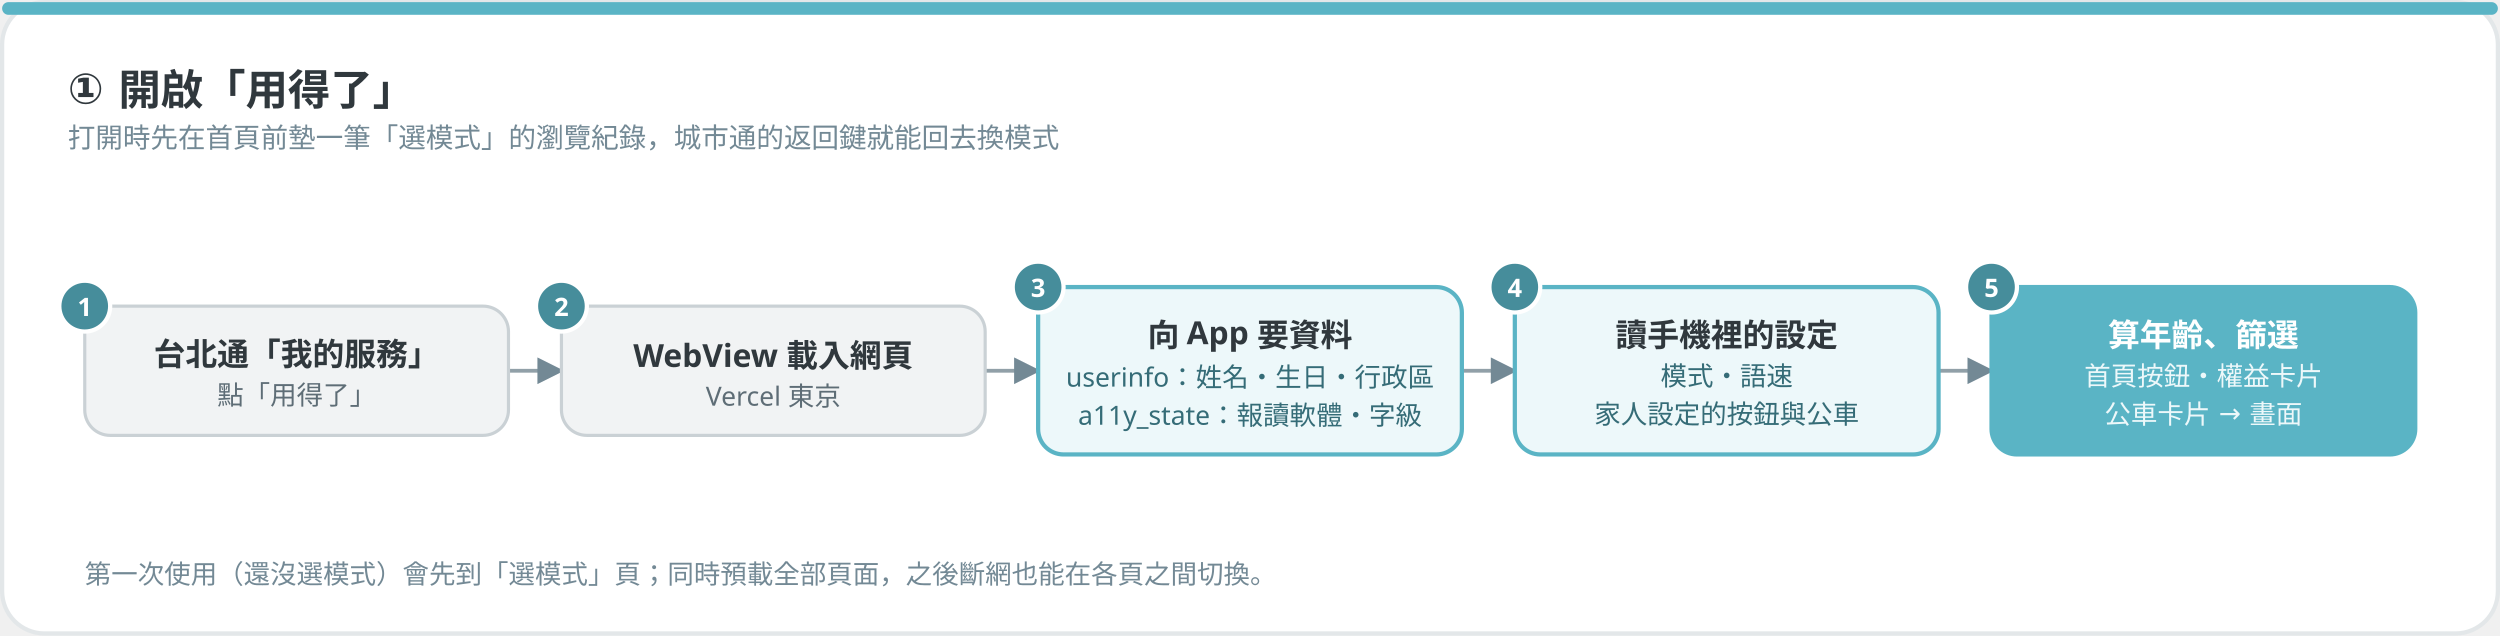
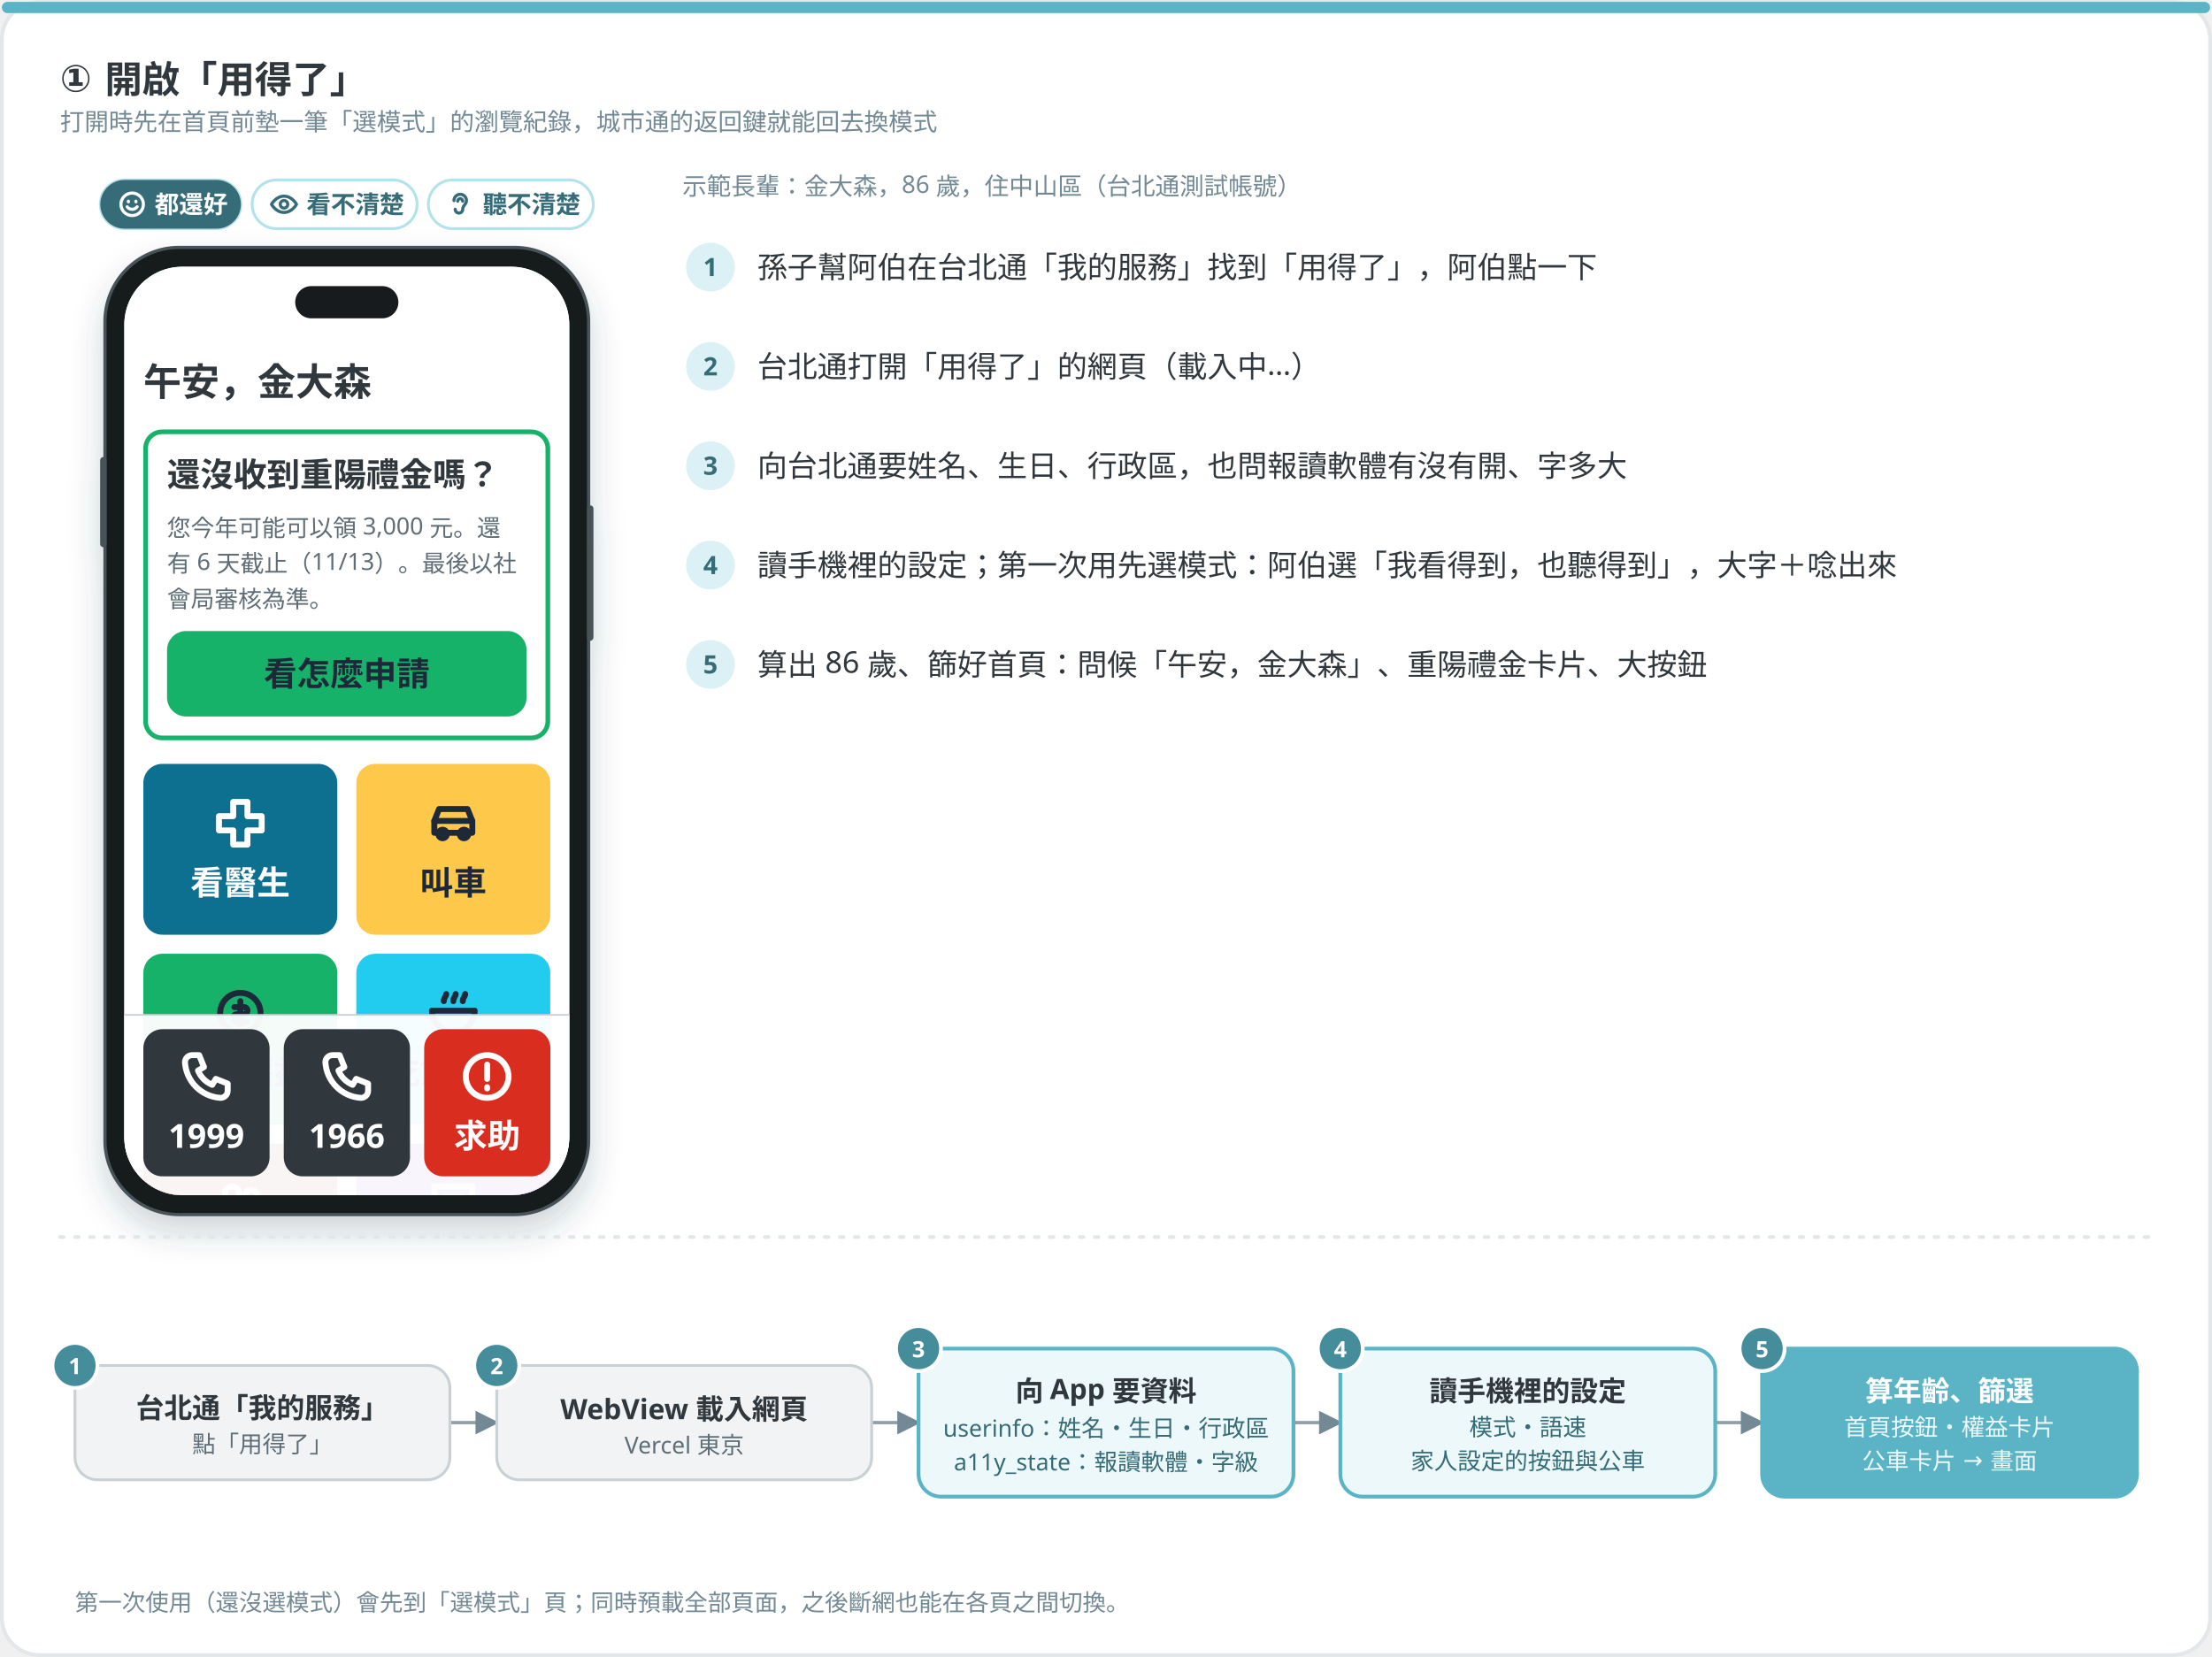
- <svg xmlns="http://www.w3.org/2000/svg" width="1180" height="300" viewBox="0 0 1180 300" font-family="'PingFang TC','Noto Sans TC','Microsoft JhengHei',system-ui,sans-serif" role="img" aria-label="① 開啟「用得了」">
+ <svg xmlns="http://www.w3.org/2000/svg" width="1180" height="884" viewBox="0 0 1180 884" font-family="'PingFang TC','Noto Sans TC','Microsoft JhengHei',system-ui,sans-serif" role="img" aria-label="① 開啟「用得了」">
+   <style>@keyframes a0{0%{transform:none}9.735%{transform:none}10.37%{transform:scale(.93)}11.746%{transform:none}100%{transform:none}}.a0{animation:a0 18.9s linear infinite;transform-box:fill-box;transform-origin:center}@keyframes a1{0%{opacity:0;transform:scale(.3)}9.947%{opacity:0;transform:scale(.3)}10.37%{opacity:.5;transform:scale(.55)}13.757%{opacity:0;transform:scale(1.8)}100%{opacity:0;transform:scale(1.8)}}.a1{animation:a1 18.9s linear infinite;transform-box:fill-box;transform-origin:center}@keyframes a2{0%{opacity:0;transform:none}10.265%{opacity:0;transform:none}10.317%{opacity:1;transform:translateX(-3px)}10.811%{opacity:1;transform:translateX(3px)}11.305%{opacity:1;transform:translateX(-3px)}11.799%{opacity:1;transform:translateX(3px)}12.293%{opacity:1;transform:translateX(-3px)}12.787%{opacity:1;transform:translateX(3px)}13.28%{opacity:1;transform:none}14.021%{opacity:0;transform:none}100%{opacity:0;transform:none}}.a2{animation:a2 18.9s linear infinite}@keyframes a3{0%{transform:none}57.354%{transform:none}57.989%{transform:scale(.93)}59.365%{transform:none}100%{transform:none}}.a3{animation:a3 18.9s linear infinite;transform-box:fill-box;transform-origin:center}@keyframes a4{0%{opacity:0;transform:scale(.3)}57.566%{opacity:0;transform:scale(.3)}57.989%{opacity:.5;transform:scale(.55)}61.376%{opacity:0;transform:scale(1.8)}100%{opacity:0;transform:scale(1.8)}}.a4{animation:a4 18.9s linear infinite;transform-box:fill-box;transform-origin:center}@keyframes a5{0%{opacity:0;transform:none}57.884%{opacity:0;transform:none}57.937%{opacity:1;transform:translateX(-3px)}58.43%{opacity:1;transform:translateX(3px)}58.924%{opacity:1;transform:translateX(-3px)}59.418%{opacity:1;transform:translateX(3px)}59.912%{opacity:1;transform:translateX(-3px)}60.406%{opacity:1;transform:translateX(3px)}60.899%{opacity:1;transform:none}61.64%{opacity:0;transform:none}100%{opacity:0;transform:none}}.a5{animation:a5 18.9s linear infinite}@keyframes a6{0%{opacity:0;transform:scale(.85)}58.254%{opacity:0;transform:scale(.85)}59.471%{opacity:1;transform:scale(1.03)}60.106%{opacity:1;transform:none}65.979%{opacity:1;transform:none}67.302%{opacity:0;transform:none}100%{opacity:0;transform:none}}.a6{animation:a6 18.9s linear infinite;transform-box:fill-box;transform-origin:center}@keyframes a7{0%{opacity:0}4.497%{opacity:0}5.556%{opacity:1}18.519%{opacity:1}19.577%{opacity:0}100%{opacity:0}}.a7{animation:a7 18.9s linear infinite}@keyframes a8{0%{opacity:0}18.519%{opacity:0}20.106%{opacity:1}95.238%{opacity:1}96.825%{opacity:0}100%{opacity:0}}.a8{animation:a8 18.9s linear infinite}@keyframes a9{0%{opacity:0;stroke-dashoffset:100}19.577%{opacity:0;stroke-dashoffset:100}19.841%{opacity:1;stroke-dashoffset:100}23.28%{opacity:1;stroke-dashoffset:0}32.011%{opacity:1;stroke-dashoffset:0}33.333%{opacity:0;stroke-dashoffset:0}100%{opacity:0;stroke-dashoffset:0}}.a9{animation:a9 18.9s linear infinite}@keyframes a10{0%{opacity:0;stroke-dashoffset:0}19.841%{opacity:0;stroke-dashoffset:0}20.106%{opacity:1;stroke-dashoffset:0}24.074%{opacity:1;stroke-dashoffset:-100}24.709%{opacity:0;stroke-dashoffset:-100}100%{opacity:0;stroke-dashoffset:-100}}.a10{animation:a10 18.9s linear infinite}@keyframes a11{0%{opacity:0}21.429%{opacity:0}22.487%{opacity:1}32.275%{opacity:1}33.333%{opacity:0}100%{opacity:0}}.a11{animation:a11 18.9s linear infinite}@keyframes a12{0%{opacity:0}32.275%{opacity:0}33.862%{opacity:1}95.238%{opacity:1}96.825%{opacity:0}100%{opacity:0}}.a12{animation:a12 18.9s linear infinite}@keyframes a13{0%{opacity:0;stroke-dashoffset:100}33.333%{opacity:0;stroke-dashoffset:100}33.598%{opacity:1;stroke-dashoffset:100}37.037%{opacity:1;stroke-dashoffset:0}47.884%{opacity:1;stroke-dashoffset:0}49.206%{opacity:0;stroke-dashoffset:0}100%{opacity:0;stroke-dashoffset:0}}.a13{animation:a13 18.9s linear infinite}@keyframes a14{0%{opacity:0;stroke-dashoffset:0}33.598%{opacity:0;stroke-dashoffset:0}33.862%{opacity:1;stroke-dashoffset:0}37.831%{opacity:1;stroke-dashoffset:-100}38.466%{opacity:0;stroke-dashoffset:-100}100%{opacity:0;stroke-dashoffset:-100}}.a14{animation:a14 18.9s linear infinite}@keyframes a15{0%{opacity:0}35.185%{opacity:0}36.243%{opacity:1}48.148%{opacity:1}49.206%{opacity:0}100%{opacity:0}}.a15{animation:a15 18.9s linear infinite}@keyframes a16{0%{opacity:0}48.148%{opacity:0}49.735%{opacity:1}95.238%{opacity:1}96.825%{opacity:0}100%{opacity:0}}.a16{animation:a16 18.9s linear infinite}@keyframes a17{0%{opacity:0;stroke-dashoffset:100}49.206%{opacity:0;stroke-dashoffset:100}49.471%{opacity:1;stroke-dashoffset:100}52.91%{opacity:1;stroke-dashoffset:0}69.048%{opacity:1;stroke-dashoffset:0}70.37%{opacity:0;stroke-dashoffset:0}100%{opacity:0;stroke-dashoffset:0}}.a17{animation:a17 18.9s linear infinite}@keyframes a18{0%{opacity:0;stroke-dashoffset:0}49.471%{opacity:0;stroke-dashoffset:0}49.735%{opacity:1;stroke-dashoffset:0}53.704%{opacity:1;stroke-dashoffset:-100}54.339%{opacity:0;stroke-dashoffset:-100}100%{opacity:0;stroke-dashoffset:-100}}.a18{animation:a18 18.9s linear infinite}@keyframes a19{0%{opacity:0}51.058%{opacity:0}52.116%{opacity:1}69.312%{opacity:1}70.37%{opacity:0}100%{opacity:0}}.a19{animation:a19 18.9s linear infinite}@keyframes a20{0%{opacity:0}69.312%{opacity:0}70.899%{opacity:1}95.238%{opacity:1}96.825%{opacity:0}100%{opacity:0}}.a20{animation:a20 18.9s linear infinite}@keyframes a21{0%{opacity:0;stroke-dashoffset:100}70.37%{opacity:0;stroke-dashoffset:100}70.635%{opacity:1;stroke-dashoffset:100}74.074%{opacity:1;stroke-dashoffset:0}89.153%{opacity:1;stroke-dashoffset:0}90.476%{opacity:0;stroke-dashoffset:0}100%{opacity:0;stroke-dashoffset:0}}.a21{animation:a21 18.9s linear infinite}@keyframes a22{0%{opacity:0;stroke-dashoffset:0}70.635%{opacity:0;stroke-dashoffset:0}70.899%{opacity:1;stroke-dashoffset:0}74.868%{opacity:1;stroke-dashoffset:-100}75.503%{opacity:0;stroke-dashoffset:-100}100%{opacity:0;stroke-dashoffset:-100}}.a22{animation:a22 18.9s linear infinite}@keyframes a23{0%{opacity:0}72.222%{opacity:0}73.28%{opacity:1}89.418%{opacity:1}90.476%{opacity:0}100%{opacity:0}}.a23{animation:a23 18.9s linear infinite}@keyframes a24{0%{opacity:0}89.418%{opacity:0}91.005%{opacity:1}95.238%{opacity:1}96.825%{opacity:0}100%{opacity:0}}.a24{animation:a24 18.9s linear infinite}@keyframes a25{0%{opacity:1}21.27%{opacity:1}22.751%{opacity:0}97.354%{opacity:0}98.236%{opacity:1}100%{opacity:1}}.a25{animation:a25 18.9s linear infinite}@keyframes a26{0%{opacity:0}19.577%{opacity:0}21.058%{opacity:1}50.899%{opacity:1}52.381%{opacity:0}100%{opacity:0}}.a26{animation:a26 18.9s linear infinite}@keyframes a27{0%{opacity:0}49.206%{opacity:0}50.688%{opacity:1}72.063%{opacity:1}73.545%{opacity:0}100%{opacity:0}}.a27{animation:a27 18.9s linear infinite}@keyframes a28{0%{opacity:0}70.37%{opacity:0}71.852%{opacity:1}97.196%{opacity:1}98.677%{opacity:0}100%{opacity:0}}.a28{animation:a28 18.9s linear infinite}@keyframes a29{0%{opacity:0;transform:translate(60px,90px)}6.878%{opacity:0;transform:translate(184.0px,194.8px)}9.312%{opacity:1;transform:translate(150.0px,134.8px)}10.053%{opacity:1;transform:translate(150.0px,134.8px) scale(.9)}11.111%{opacity:1;transform:translate(150.0px,134.8px)}12.963%{opacity:0;transform:translate(184.0px,194.8px)}54.497%{opacity:0;transform:translate(184.0px,309.8px)}56.931%{opacity:1;transform:translate(150.0px,249.8px)}57.672%{opacity:1;transform:translate(150.0px,249.8px) scale(.9)}58.73%{opacity:1;transform:translate(150.0px,249.8px)}60.582%{opacity:0;transform:translate(184.0px,309.8px)}100%{opacity:0;transform:translate(184.0px,309.8px)}}.a29{animation:a29 18.9s ease-in-out infinite}@keyframes a30{0%{opacity:0}70.37%{opacity:0}71.429%{opacity:1}97.619%{opacity:1}98.677%{opacity:0}100%{opacity:0}}.a30{animation:a30 18.9s linear infinite}@keyframes a31{0%{opacity:0}2.646%{opacity:0}3.704%{opacity:1}18.519%{opacity:1}19.577%{opacity:0}100%{opacity:0}}.a31{animation:a31 18.9s linear infinite}@keyframes a32{0%{opacity:0}19.577%{opacity:0}20.635%{opacity:1}32.275%{opacity:1}33.333%{opacity:0}100%{opacity:0}}.a32{animation:a32 18.9s linear infinite}@keyframes a33{0%{opacity:0}33.333%{opacity:0}34.392%{opacity:1}48.148%{opacity:1}49.206%{opacity:0}100%{opacity:0}}.a33{animation:a33 18.9s linear infinite}@keyframes a34{0%{opacity:0}49.206%{opacity:0}50.265%{opacity:1}69.312%{opacity:1}70.37%{opacity:0}100%{opacity:0}}.a34{animation:a34 18.9s linear infinite}@keyframes a35{0%{opacity:0}70.37%{opacity:0}71.429%{opacity:1}89.418%{opacity:1}90.476%{opacity:0}100%{opacity:0}}.a35{animation:a35 18.9s linear infinite}@media (prefers-reduced-motion: reduce){*{animation:none!important}}</style>
  <defs>
    <marker id="arrow" viewBox="0 0 10 10" refX="9" refY="5" markerWidth="7" markerHeight="7" orient="auto-start-reverse">
      <path d="M0,0 L10,5 L0,10 z" fill="#738995" />
    </marker>
    <marker id="arrow-start" viewBox="0 0 10 10" refX="1" refY="5" markerWidth="7" markerHeight="7" orient="auto-start-reverse">
      <path d="M10,0 L0,5 L10,10 z" fill="#738995" />
    </marker>
+     <clipPath id="scr">
+       <rect x="12" y="12" width="276" height="576" rx="36" />
+     </clipPath>
+     <filter id="ph-shadow" x="-30%" y="-20%" width="160%" height="150%">
+       <feDropShadow dx="0" dy="10" stdDeviation="10" flood-color="#22474E" flood-opacity=".22" />
+     </filter>
  </defs>
-   <rect x="1" y="1" width="1178" height="298" rx="20" fill="white" stroke="#E3E7E9" stroke-width="2" />
+   <rect x="1" y="1" width="1178" height="882" rx="20" fill="white" stroke="#E3E7E9" stroke-width="2" />
  <rect x="1" y="1" width="1178" height="6" rx="3" fill="#5AB4C5" />
  <text x="32.0" y="38.0" font-size="20" font-weight="700" fill="#30383D" text-anchor="start" dominant-baseline="central">① 開啟「用得了」</text>
  <text x="32.0" y="64.0" font-size="13" font-weight="400" fill="#738995" text-anchor="start" dominant-baseline="central">打開時先在首頁前墊一筆「選模式」的瀏覽紀錄，城市通的返回鍵就能回去換模式</text>
-   <path d="M240.0,175.0 L265.0,175.0" fill="none" stroke="#91A0A8" stroke-width="1.8" stroke-linejoin="round" marker-end="url(#arrow)" />
-   <path d="M465.0,175.0 L490.0,175.0" fill="none" stroke="#91A0A8" stroke-width="1.8" stroke-linejoin="round" marker-end="url(#arrow)" />
-   <path d="M690.0,175.0 L715.0,175.0" fill="none" stroke="#91A0A8" stroke-width="1.8" stroke-linejoin="round" marker-end="url(#arrow)" />
-   <path d="M915.0,175.0 L940.0,175.0" fill="none" stroke="#91A0A8" stroke-width="1.8" stroke-linejoin="round" marker-end="url(#arrow)" />
-   <rect x="40.0" y="144.5" width="200.0" height="61.0" rx="12.0" fill="#F1F3F4" stroke="#CAD1D5" stroke-width="1.5" />
-   <text x="140.0" y="166.0" font-size="15" font-weight="700" fill="#30383D" text-anchor="middle" dominant-baseline="central">台北通「我的服務」</text>
-   <text x="140.0" y="185.5" font-size="12.5" font-weight="400" fill="#5E6D76" text-anchor="middle" dominant-baseline="central">點「用得了」</text>
-   <circle cx="40.0" cy="144.5" r="12" fill="#468D9B" stroke="white" stroke-width="2" />
-   <text x="40.0" y="144.5" font-size="12" font-weight="700" fill="#FFFFFF" text-anchor="middle" dominant-baseline="central">1</text>
-   <rect x="265.0" y="144.5" width="200.0" height="61.0" rx="12.0" fill="#F1F3F4" stroke="#CAD1D5" stroke-width="1.5" />
-   <text x="365.0" y="166.0" font-size="15" font-weight="700" fill="#30383D" text-anchor="middle" dominant-baseline="central">WebView 載入網頁</text>
-   <text x="365.0" y="185.5" font-size="12.5" font-weight="400" fill="#5E6D76" text-anchor="middle" dominant-baseline="central">Vercel 東京</text>
-   <circle cx="265.0" cy="144.5" r="12" fill="#468D9B" stroke="white" stroke-width="2" />
-   <text x="265.0" y="144.5" font-size="12" font-weight="700" fill="#FFFFFF" text-anchor="middle" dominant-baseline="central">2</text>
-   <rect x="490.0" y="135.5" width="200.0" height="79.0" rx="12.0" fill="#EDF8FA" stroke="#5AB4C5" stroke-width="2" />
-   <text x="590.0" y="157.0" font-size="15" font-weight="700" fill="#30383D" text-anchor="middle" dominant-baseline="central">向 App 要資料</text>
-   <text x="590.0" y="176.5" font-size="12.5" font-weight="400" fill="#356C77" text-anchor="middle" dominant-baseline="central">userinfo：姓名・生日・行政區</text>
-   <text x="590.0" y="194.5" font-size="12.5" font-weight="400" fill="#356C77" text-anchor="middle" dominant-baseline="central">a11y_state：報讀軟體・字級</text>
-   <circle cx="490.0" cy="135.5" r="12" fill="#468D9B" stroke="white" stroke-width="2" />
-   <text x="490.0" y="135.5" font-size="12" font-weight="700" fill="#FFFFFF" text-anchor="middle" dominant-baseline="central">3</text>
-   <rect x="715.0" y="135.5" width="200.0" height="79.0" rx="12.0" fill="#EDF8FA" stroke="#5AB4C5" stroke-width="2" />
-   <text x="815.0" y="157.0" font-size="15" font-weight="700" fill="#30383D" text-anchor="middle" dominant-baseline="central">讀手機裡的設定</text>
-   <text x="815.0" y="176.5" font-size="12.5" font-weight="400" fill="#356C77" text-anchor="middle" dominant-baseline="central">模式・語速</text>
-   <text x="815.0" y="194.5" font-size="12.5" font-weight="400" fill="#356C77" text-anchor="middle" dominant-baseline="central">家人設定的按鈕與公車</text>
-   <circle cx="715.0" cy="135.5" r="12" fill="#468D9B" stroke="white" stroke-width="2" />
-   <text x="715.0" y="135.5" font-size="12" font-weight="700" fill="#FFFFFF" text-anchor="middle" dominant-baseline="central">4</text>
-   <rect x="940.0" y="135.5" width="200.0" height="79.0" rx="12.0" fill="#5AB4C5" stroke="#5AB4C5" stroke-width="2" />
-   <text x="1040.0" y="157.0" font-size="15" font-weight="700" fill="#FFFFFF" text-anchor="middle" dominant-baseline="central">算年齡、篩選</text>
-   <text x="1040.0" y="176.5" font-size="12.5" font-weight="400" fill="#EDF8FA" text-anchor="middle" dominant-baseline="central">首頁按鈕・權益卡片</text>
-   <text x="1040.0" y="194.5" font-size="12.5" font-weight="400" fill="#EDF8FA" text-anchor="middle" dominant-baseline="central">公車卡片 → 畫面</text>
-   <circle cx="940.0" cy="135.5" r="12" fill="#468D9B" stroke="white" stroke-width="2" />
-   <text x="940.0" y="135.5" font-size="12" font-weight="700" fill="#FFFFFF" text-anchor="middle" dominant-baseline="central">5</text>
-   <text x="40.0" y="270.0" font-size="12.5" font-weight="400" fill="#738995" text-anchor="start" dominant-baseline="central">第一次使用（還沒選模式）會先到「選模式」頁；同時預載全部頁面，之後斷網也能在各頁之間切換。</text>
+   <g transform="translate(0,584)">
+     <path d="M240.0,175.0 L265.0,175.0" fill="none" stroke="#91A0A8" stroke-width="1.8" stroke-linejoin="round" marker-end="url(#arrow)" />
+     <path d="M465.0,175.0 L490.0,175.0" fill="none" stroke="#91A0A8" stroke-width="1.8" stroke-linejoin="round" marker-end="url(#arrow)" />
+     <path d="M690.0,175.0 L715.0,175.0" fill="none" stroke="#91A0A8" stroke-width="1.8" stroke-linejoin="round" marker-end="url(#arrow)" />
+     <path d="M915.0,175.0 L940.0,175.0" fill="none" stroke="#91A0A8" stroke-width="1.8" stroke-linejoin="round" marker-end="url(#arrow)" />
+     <path d="M240.0,175.0 L265.0,175.0" pathLength="100" fill="none" stroke="#468D9B" stroke-width="3.5" stroke-linejoin="round" stroke-dasharray="100 100" opacity="0" class="a9" />
+     <path d="M240.0,175.0 L265.0,175.0" pathLength="100" fill="none" stroke="#5AB4C5" stroke-width="11" stroke-linecap="round" stroke-dasharray="0.01 200" opacity="0" class="a10" />
+     <path d="M465.0,175.0 L490.0,175.0" pathLength="100" fill="none" stroke="#468D9B" stroke-width="3.5" stroke-linejoin="round" stroke-dasharray="100 100" opacity="0" class="a13" />
+     <path d="M465.0,175.0 L490.0,175.0" pathLength="100" fill="none" stroke="#5AB4C5" stroke-width="11" stroke-linecap="round" stroke-dasharray="0.01 200" opacity="0" class="a14" />
+     <path d="M690.0,175.0 L715.0,175.0" pathLength="100" fill="none" stroke="#468D9B" stroke-width="3.5" stroke-linejoin="round" stroke-dasharray="100 100" opacity="0" class="a17" />
+     <path d="M690.0,175.0 L715.0,175.0" pathLength="100" fill="none" stroke="#5AB4C5" stroke-width="11" stroke-linecap="round" stroke-dasharray="0.01 200" opacity="0" class="a18" />
+     <path d="M915.0,175.0 L940.0,175.0" pathLength="100" fill="none" stroke="#468D9B" stroke-width="3.5" stroke-linejoin="round" stroke-dasharray="100 100" opacity="0" class="a21" />
+     <path d="M915.0,175.0 L940.0,175.0" pathLength="100" fill="none" stroke="#5AB4C5" stroke-width="11" stroke-linecap="round" stroke-dasharray="0.01 200" opacity="0" class="a22" />
+     <rect x="40.0" y="144.5" width="200.0" height="61.0" rx="12.0" fill="#F1F3F4" stroke="#CAD1D5" stroke-width="1.5" />
+     <text x="140.0" y="166.0" font-size="15" font-weight="700" fill="#30383D" text-anchor="middle" dominant-baseline="central">台北通「我的服務」</text>
+     <text x="140.0" y="185.5" font-size="12.5" font-weight="400" fill="#5E6D76" text-anchor="middle" dominant-baseline="central">點「用得了」</text>
+     <circle cx="40.0" cy="144.5" r="12" fill="#468D9B" stroke="white" stroke-width="2" />
+     <text x="40.0" y="144.5" font-size="12" font-weight="700" fill="#FFFFFF" text-anchor="middle" dominant-baseline="central">1</text>
+     <rect x="265.0" y="144.5" width="200.0" height="61.0" rx="12.0" fill="#F1F3F4" stroke="#CAD1D5" stroke-width="1.5" />
+     <text x="365.0" y="166.0" font-size="15" font-weight="700" fill="#30383D" text-anchor="middle" dominant-baseline="central">WebView 載入網頁</text>
+     <text x="365.0" y="185.5" font-size="12.5" font-weight="400" fill="#5E6D76" text-anchor="middle" dominant-baseline="central">Vercel 東京</text>
+     <circle cx="265.0" cy="144.5" r="12" fill="#468D9B" stroke="white" stroke-width="2" />
+     <text x="265.0" y="144.5" font-size="12" font-weight="700" fill="#FFFFFF" text-anchor="middle" dominant-baseline="central">2</text>
+     <rect x="490.0" y="135.5" width="200.0" height="79.0" rx="12.0" fill="#EDF8FA" stroke="#5AB4C5" stroke-width="2" />
+     <text x="590.0" y="157.0" font-size="15" font-weight="700" fill="#30383D" text-anchor="middle" dominant-baseline="central">向 App 要資料</text>
+     <text x="590.0" y="176.5" font-size="12.5" font-weight="400" fill="#356C77" text-anchor="middle" dominant-baseline="central">userinfo：姓名・生日・行政區</text>
+     <text x="590.0" y="194.5" font-size="12.5" font-weight="400" fill="#356C77" text-anchor="middle" dominant-baseline="central">a11y_state：報讀軟體・字級</text>
+     <circle cx="490.0" cy="135.5" r="12" fill="#468D9B" stroke="white" stroke-width="2" />
+     <text x="490.0" y="135.5" font-size="12" font-weight="700" fill="#FFFFFF" text-anchor="middle" dominant-baseline="central">3</text>
+     <rect x="715.0" y="135.5" width="200.0" height="79.0" rx="12.0" fill="#EDF8FA" stroke="#5AB4C5" stroke-width="2" />
+     <text x="815.0" y="157.0" font-size="15" font-weight="700" fill="#30383D" text-anchor="middle" dominant-baseline="central">讀手機裡的設定</text>
+     <text x="815.0" y="176.5" font-size="12.5" font-weight="400" fill="#356C77" text-anchor="middle" dominant-baseline="central">模式・語速</text>
+     <text x="815.0" y="194.5" font-size="12.5" font-weight="400" fill="#356C77" text-anchor="middle" dominant-baseline="central">家人設定的按鈕與公車</text>
+     <circle cx="715.0" cy="135.5" r="12" fill="#468D9B" stroke="white" stroke-width="2" />
+     <text x="715.0" y="135.5" font-size="12" font-weight="700" fill="#FFFFFF" text-anchor="middle" dominant-baseline="central">4</text>
+     <rect x="940.0" y="135.5" width="200.0" height="79.0" rx="12.0" fill="#5AB4C5" stroke="#5AB4C5" stroke-width="2" />
+     <text x="1040.0" y="157.0" font-size="15" font-weight="700" fill="#FFFFFF" text-anchor="middle" dominant-baseline="central">算年齡、篩選</text>
+     <text x="1040.0" y="176.5" font-size="12.5" font-weight="400" fill="#EDF8FA" text-anchor="middle" dominant-baseline="central">首頁按鈕・權益卡片</text>
+     <text x="1040.0" y="194.5" font-size="12.5" font-weight="400" fill="#EDF8FA" text-anchor="middle" dominant-baseline="central">公車卡片 → 畫面</text>
+     <circle cx="940.0" cy="135.5" r="12" fill="#468D9B" stroke="white" stroke-width="2" />
+     <text x="940.0" y="135.5" font-size="12" font-weight="700" fill="#FFFFFF" text-anchor="middle" dominant-baseline="central">5</text>
+     <g opacity="0" class="a7">
+       <rect x="31.0" y="135.5" width="218.0" height="79.0" rx="21" fill="none" stroke="#93D4DF" stroke-width="8" stroke-opacity=".45" />
+       <rect x="34.0" y="138.5" width="212.0" height="73.0" rx="18" fill="none" stroke="#468D9B" stroke-width="3.5" />
+     </g>
+     <g opacity="0" class="a8">
+       <rect x="36.0" y="140.5" width="208.0" height="69.0" rx="16" fill="none" stroke="#93D4DF" stroke-width="2" />
+     </g>
+     <g opacity="0" class="a11">
+       <rect x="256.0" y="135.5" width="218.0" height="79.0" rx="21" fill="none" stroke="#93D4DF" stroke-width="8" stroke-opacity=".45" />
+       <rect x="259.0" y="138.5" width="212.0" height="73.0" rx="18" fill="none" stroke="#468D9B" stroke-width="3.5" />
+     </g>
+     <g opacity="0" class="a12">
+       <rect x="261.0" y="140.5" width="208.0" height="69.0" rx="16" fill="none" stroke="#93D4DF" stroke-width="2" />
+     </g>
+     <g opacity="0" class="a15">
+       <rect x="481.0" y="126.5" width="218.0" height="97.0" rx="21" fill="none" stroke="#93D4DF" stroke-width="8" stroke-opacity=".45" />
+       <rect x="484.0" y="129.5" width="212.0" height="91.0" rx="18" fill="none" stroke="#468D9B" stroke-width="3.5" />
+     </g>
+     <g opacity="0" class="a16">
+       <rect x="486.0" y="131.5" width="208.0" height="87.0" rx="16" fill="none" stroke="#93D4DF" stroke-width="2" />
+     </g>
+     <g opacity="0" class="a19">
+       <rect x="706.0" y="126.5" width="218.0" height="97.0" rx="21" fill="none" stroke="#93D4DF" stroke-width="8" stroke-opacity=".45" />
+       <rect x="709.0" y="129.5" width="212.0" height="91.0" rx="18" fill="none" stroke="#468D9B" stroke-width="3.5" />
+     </g>
+     <g opacity="0" class="a20">
+       <rect x="711.0" y="131.5" width="208.0" height="87.0" rx="16" fill="none" stroke="#93D4DF" stroke-width="2" />
+     </g>
+     <g opacity="0" class="a23">
+       <rect x="931.0" y="126.5" width="218.0" height="97.0" rx="21" fill="none" stroke="#93D4DF" stroke-width="8" stroke-opacity=".45" />
+       <rect x="934.0" y="129.5" width="212.0" height="91.0" rx="18" fill="none" stroke="#468D9B" stroke-width="3.5" />
+     </g>
+     <g opacity="0" class="a24">
+       <rect x="936.0" y="131.5" width="208.0" height="87.0" rx="16" fill="none" stroke="#93D4DF" stroke-width="2" />
+     </g>
+     <text x="40.0" y="270.0" font-size="12.5" font-weight="400" fill="#738995" text-anchor="start" dominant-baseline="central">第一次使用（還沒選模式）會先到「選模式」頁；同時預載全部頁面，之後斷網也能在各頁之間切換。</text>
+   </g>
+   <g transform="translate(56,132) scale(0.86)">
+     <g filter="url(#ph-shadow)">
+       <rect x="0.0" y="0.0" width="300.0" height="600.0" rx="46" fill="#171B1D" stroke="#475259" stroke-width="2" />
+       <rect x="-3.0" y="130.0" width="4.0" height="56.0" rx="2" fill="#475259" />
+       <rect x="299.0" y="160.0" width="4.0" height="84.0" rx="2" fill="#475259" />
+     </g>
+     <rect x="12.0" y="12.0" width="276.0" height="576.0" rx="36" fill="#FFFFFF" />
+     <g clip-path="url(#scr)">
+       <g opacity="0" class="a25">
+         <rect x="12.0" y="12.0" width="276.0" height="576.0" rx="36" fill="#FFFFFF" />
+         <text x="23.8" y="76.9" font-size="16.2" font-weight="800" fill="#30383D">我的服務</text>
+         <g class="a0">
+           <rect x="23.8" y="96.8" width="252.4" height="76.0" rx="14" fill="#EDF8FA" stroke="#93D4DF" stroke-width="2" />
+           <rect x="35.8" y="110.8" width="48.0" height="48.0" rx="12" fill="#5AB4C5" />
+           <g transform="translate(45.8,120.8) scale(1.1667)" fill="none" stroke="#FFFFFF" stroke-width="2.5" stroke-linecap="round" stroke-linejoin="round">
+             <circle cx="12" cy="12" r="9" />
+             <path d="M8 14a5 5 0 0 0 8 0M9 9.5v.5M15 9.5v.5" />
+           </g>
+           <text x="95.8" y="130.8" font-size="17" font-weight="800" fill="#30383D">用得了</text>
+           <text x="95.8" y="152.8" font-size="11.5" font-weight="400" fill="#5E6D76">看不清楚、聽不清楚，都用得了</text>
+         </g>
+         <circle cx="150.0" cy="134.8" r="25.0" fill="#171B1D" opacity="0" class="a1" />
+         <rect x="23.8" y="186.8" width="55.6" height="56.0" rx="12" fill="#F1F3F4" />
+         <rect x="89.4" y="186.8" width="55.6" height="56.0" rx="12" fill="#F1F3F4" />
+         <rect x="155.0" y="186.8" width="55.6" height="56.0" rx="12" fill="#F1F3F4" />
+         <rect x="220.6" y="186.8" width="55.6" height="56.0" rx="12" fill="#F1F3F4" />
+         <rect x="23.8" y="252.8" width="55.6" height="56.0" rx="12" fill="#F1F3F4" />
+         <rect x="89.4" y="252.8" width="55.6" height="56.0" rx="12" fill="#F1F3F4" />
+         <rect x="155.0" y="252.8" width="55.6" height="56.0" rx="12" fill="#F1F3F4" />
+         <rect x="220.6" y="252.8" width="55.6" height="56.0" rx="12" fill="#F1F3F4" />
+         <rect x="23.8" y="318.8" width="55.6" height="56.0" rx="12" fill="#F1F3F4" />
+         <rect x="89.4" y="318.8" width="55.6" height="56.0" rx="12" fill="#F1F3F4" />
+         <rect x="155.0" y="318.8" width="55.6" height="56.0" rx="12" fill="#F1F3F4" />
+         <rect x="220.6" y="318.8" width="55.6" height="56.0" rx="12" fill="#F1F3F4" />
+       </g>
+       <g opacity="0" class="a26">
+         <rect x="12.0" y="12.0" width="276.0" height="576.0" rx="36" fill="#FFFFFF" />
+         <text x="23.8" y="82.3" font-size="14.7" font-weight="400" fill="#5E6D76">載入中…</text>
+       </g>
+       <g opacity="0" class="a27">
+         <rect x="12.0" y="12.0" width="276.0" height="576.0" rx="36" fill="#FFFFFF" />
+         <text x="23.8" y="94.9" font-size="23.6" font-weight="700" fill="#30383D">先選一個最適合您的方</text>
+         <text x="23.8" y="124.3" font-size="23.6" font-weight="700" fill="#30383D">式</text>
+         <text x="23.8" y="161.6" font-size="14.7" font-weight="400" fill="#5E6D76">之後隨時可以換。</text>
+         <g class="a3">
+           <rect x="23.8" y="182.1" width="252.4" height="135.4" rx="11.8" fill="#FFFFFF" />
+           <rect x="25.2" y="183.5" width="249.5" height="132.5" rx="10.3" fill="none" stroke="#CAD1D5" stroke-width="2.9" />
+           <g transform="translate(41.4,232.1) scale(1.472)" fill="none" stroke="#30383D" stroke-width="2.5" stroke-linecap="round" stroke-linejoin="round">
+             <circle cx="12" cy="12" r="9" />
+             <path d="M8 14a5 5 0 0 0 8 0M9 9.5v.5M15 9.5v.5" />
+           </g>
+           <text x="88.5" y="220.4" font-size="20.6" font-weight="700" fill="#30383D">我看得到，也聽得</text>
+           <text x="88.5" y="246.9" font-size="20.6" font-weight="700" fill="#30383D">到</text>
+           <text x="88.5" y="272.0" font-size="14.7" font-weight="400" fill="#5E6D76">按下按鈕時會震動，並唸</text>
+           <text x="88.5" y="294.1" font-size="14.7" font-weight="400" fill="#5E6D76">出名稱。</text>
+         </g>
+         <circle cx="150.0" cy="249.8" r="25.0" fill="#171B1D" opacity="0" class="a4" />
+         <rect x="23.8" y="329.3" width="252.4" height="108.9" rx="11.8" fill="#FFFFFF" />
+         <rect x="25.2" y="330.7" width="249.5" height="106.0" rx="10.3" fill="none" stroke="#CAD1D5" stroke-width="2.9" />
+         <g transform="translate(41.4,366.1) scale(1.472)" fill="none" stroke="#30383D" stroke-width="2.5" stroke-linecap="round" stroke-linejoin="round">
+           <path d="M2 12s3.5-6.5 10-6.5S22 12 22 12s-3.5 6.5-10 6.5S2 12 2 12z" />
+           <circle cx="12" cy="12" r="3" />
+         </g>
+         <text x="88.5" y="367.6" font-size="20.6" font-weight="700" fill="#30383D">我看不清楚</text>
+         <text x="88.5" y="392.7" font-size="14.7" font-weight="400" fill="#5E6D76">字會再放大。有開報讀軟</text>
+         <text x="88.5" y="414.8" font-size="14.7" font-weight="400" fill="#5E6D76">體也可以用。</text>
+         <rect x="23.8" y="450.0" width="252.4" height="108.9" rx="11.8" fill="#FFFFFF" />
+         <rect x="25.2" y="451.4" width="249.5" height="106.0" rx="10.3" fill="none" stroke="#CAD1D5" stroke-width="2.9" />
+         <g transform="translate(41.4,486.8) scale(1.472)" fill="none" stroke="#30383D" stroke-width="2.5" stroke-linecap="round" stroke-linejoin="round">
+           <path d="M7 9a5 5 0 0 1 10 0c0 3-3 4-3 7a3 3 0 0 1-6 0" />
+           <path d="M10 9.5a2 2 0 0 1 4 0" />
+         </g>
+         <text x="88.5" y="488.3" font-size="20.6" font-weight="700" fill="#30383D">我聽不清楚</text>
+         <text x="88.5" y="513.4" font-size="14.7" font-weight="400" fill="#5E6D76">不出聲音。每個電話旁邊</text>
+         <text x="88.5" y="535.5" font-size="14.7" font-weight="400" fill="#5E6D76">都有「用文字」。</text>
+       </g>
+       <g class="a28">
+         <rect x="12.0" y="12.0" width="276.0" height="576.0" rx="36" fill="#FFFFFF" />
+         <text x="23.8" y="91.9" font-size="23.6" font-weight="700" fill="#30383D">午安，金大森</text>
+         <rect x="23.8" y="112.9" width="252.4" height="192.8" rx="11.8" fill="#FFFFFF" />
+         <rect x="25.2" y="114.4" width="249.5" height="189.9" rx="10.3" fill="none" stroke="#17b26a" stroke-width="2.9" />
+         <text x="38.5" y="148.3" font-size="20.6" font-weight="700" fill="#30383D">還沒收到重陽禮金嗎？</text>
+         <text x="38.5" y="179.3" font-size="14.7" font-weight="400" fill="#5E6D76">您今年可能可以領 3,000 元。還</text>
+         <text x="38.5" y="201.3" font-size="14.7" font-weight="400" fill="#5E6D76">有 6 天截止（11/13）。最後以社</text>
+         <text x="38.5" y="223.4" font-size="14.7" font-weight="400" fill="#5E6D76">會局審核為準。</text>
+         <rect x="38.5" y="238.0" width="223.0" height="53.0" rx="11.8" fill="#17b26a" />
+         <text x="98.5" y="271.9" font-size="20.6" font-weight="700" fill="#1d2939">看怎麼申請</text>
+         <rect x="23.8" y="320.4" width="120.3" height="106.0" rx="11.8" fill="#0e7090" />
+         <g transform="translate(66.3,339.6) scale(1.472)" fill="none" stroke="#ffffff" stroke-width="2.5" stroke-linecap="round" stroke-linejoin="round">
+           <path d="M9 3h6v6h6v6h-6v6H9v-6H3V9h6z" />
+         </g>
+         <text x="83.9" y="401.5" font-size="20.6" font-weight="700" fill="#ffffff" text-anchor="middle">看醫生</text>
+         <rect x="155.9" y="320.4" width="120.3" height="106.0" rx="11.8" fill="#fec84b" />
+         <g transform="translate(198.4,339.6) scale(1.472)" fill="none" stroke="#1d2939" stroke-width="2.5" stroke-linecap="round" stroke-linejoin="round">
+           <path d="M4 16V11l2-5h12l2 5v5z" />
+           <path d="M4 11h16" />
+           <circle cx="7.5" cy="16.5" r="1.8" />
+           <circle cx="16.5" cy="16.5" r="1.8" />
+         </g>
+         <text x="216.1" y="401.5" font-size="20.6" font-weight="700" fill="#1d2939" text-anchor="middle">叫車</text>
+         <rect x="23.8" y="438.2" width="120.3" height="106.0" rx="11.8" fill="#17b26a" />
+         <g transform="translate(66.3,457.3) scale(1.472)" fill="none" stroke="#1d2939" stroke-width="2.5" stroke-linecap="round" stroke-linejoin="round">
+           <circle cx="12" cy="12" r="8.5" />
+           <path d="M12 7v10M9.5 9.5h4a1.5 1.5 0 0 1 0 3h-3a1.5 1.5 0 0 0 0 3h4" />
+         </g>
+         <text x="83.9" y="519.2" font-size="20.6" font-weight="700" fill="#1d2939" text-anchor="middle">我的權益</text>
+         <rect x="155.9" y="438.2" width="120.3" height="106.0" rx="11.8" fill="#22ccee" />
+         <g transform="translate(198.4,457.3) scale(1.472)" fill="none" stroke="#1d2939" stroke-width="2.5" stroke-linecap="round" stroke-linejoin="round">
+           <path d="M3 11h18a9 9 0 0 1-18 0z" />
+           <path d="M8 7c0-1.5 1-2 1-3M12 7c0-1.5 1-2 1-3M16 7c0-1.5 1-2 1-3" />
+         </g>
+         <text x="216.1" y="519.2" font-size="20.6" font-weight="700" fill="#1d2939" text-anchor="middle">吃飯上課</text>
+         <rect x="23.8" y="556.0" width="120.3" height="106.0" rx="11.8" fill="#7a2e0e" />
+         <g transform="translate(66.3,575.1) scale(1.472)" fill="none" stroke="#ffffff" stroke-width="2.5" stroke-linecap="round" stroke-linejoin="round">
+           <circle cx="8.5" cy="8" r="3" />
+           <circle cx="16.5" cy="9" r="2.5" />
+           <path d="M2.5 20a6 6 0 0 1 12 0M14 20a4.5 4.5 0 0 1 7.5-3.5" />
+         </g>
+         <text x="83.9" y="637.0" font-size="20.6" font-weight="700" fill="#ffffff" text-anchor="middle">打給家人</text>
+         <rect x="155.9" y="556.0" width="120.3" height="106.0" rx="11.8" fill="#6927da" />
+         <g transform="translate(198.4,575.1) scale(1.472)" fill="none" stroke="#ffffff" stroke-width="2.5" stroke-linecap="round" stroke-linejoin="round">
+           <path d="M4 5h16v11H9l-5 4z" />
+           <path d="M8 9.5h8M8 12.5h5" />
+         </g>
+         <text x="216.1" y="637.0" font-size="20.6" font-weight="700" fill="#ffffff" text-anchor="middle">文字聯絡</text>
+         <rect x="23.8" y="676.7" width="252.4" height="53.0" rx="11.8" fill="#FFFFFF" />
+         <rect x="25.2" y="678.1" width="249.5" height="50.0" rx="10.3" fill="none" stroke="#30383D" stroke-width="2.9" />
+         <g transform="translate(51.4,691.4) scale(0.9813)" fill="none" stroke="#30383D" stroke-width="2.5" stroke-linecap="round" stroke-linejoin="round">
+           <circle cx="10.5" cy="10.5" r="6.5" />
+           <path d="M15.5 15.5 21 21" />
+         </g>
+         <text x="83.8" y="710.6" font-size="20.6" font-weight="700" fill="#30383D">說話或打字找服務</text>
+         <rect x="23.8" y="744.4" width="252.4" height="53.0" rx="11.8" fill="#FFFFFF" />
+         <rect x="25.2" y="745.8" width="249.5" height="50.0" rx="10.3" fill="none" stroke="#30383D" stroke-width="2.9" />
+         <g transform="translate(61.7,759.1) scale(0.9813)" fill="none" stroke="#30383D" stroke-width="2.5" stroke-linecap="round" stroke-linejoin="round">
+           <path d="M4 8h14l-4-4M20 16H6l4 4" />
+         </g>
+         <text x="94.1" y="778.3" font-size="20.6" font-weight="700" fill="#30383D">換模式：都還好</text>
+         <rect x="23.8" y="812.1" width="252.4" height="70.7" rx="11.8" fill="#FFFFFF" />
+         <rect x="25.2" y="813.6" width="249.5" height="67.7" rx="10.3" fill="none" stroke="#30383D" stroke-width="2.9" />
+         <g transform="translate(41.1,835.6) scale(0.9813)" fill="none" stroke="#30383D" stroke-width="2.5" stroke-linecap="round" stroke-linejoin="round">
+           <circle cx="8.5" cy="8" r="3" />
+           <circle cx="16.5" cy="9" r="2.5" />
+           <path d="M2.5 20a6 6 0 0 1 12 0M14 20a4.5 4.5 0 0 1 7.5-3.5" />
+         </g>
+         <text x="73.5" y="841.6" font-size="20.6" font-weight="700" fill="#30383D">我是家人，幫長輩設</text>
+         <text x="73.5" y="868.1" font-size="20.6" font-weight="700" fill="#30383D">定</text>
+         <rect x="12.0" y="476.1" width="276.0" height="111.9" rx="0" fill="#FFFFFF" fill-opacity=".95" />
+         <path d="M12 476.1H288" stroke="#CAD1D5" stroke-width="1" />
+         <rect x="23.8" y="485.0" width="78.3" height="91.3" rx="11.8" fill="#30383D" />
+         <g transform="translate(45.2,496.7) scale(1.472)" fill="none" stroke="#FFFFFF" stroke-width="2.5" stroke-linecap="round" stroke-linejoin="round">
+           <path d="M6 3h3l2 5-2.5 1.5a11 11 0 0 0 6 6L16 13l5 2v3a3 3 0 0 1-3 3A16 16 0 0 1 3 6a3 3 0 0 1 3-3z" />
+         </g>
+         <text x="62.9" y="558.6" font-size="20.6" font-weight="700" fill="#FFFFFF" text-anchor="middle">1999</text>
+         <rect x="110.9" y="485.0" width="78.3" height="91.3" rx="11.8" fill="#30383D" />
+         <g transform="translate(132.3,496.7) scale(1.472)" fill="none" stroke="#FFFFFF" stroke-width="2.5" stroke-linecap="round" stroke-linejoin="round">
+           <path d="M6 3h3l2 5-2.5 1.5a11 11 0 0 0 6 6L16 13l5 2v3a3 3 0 0 1-3 3A16 16 0 0 1 3 6a3 3 0 0 1 3-3z" />
+         </g>
+         <text x="150.0" y="558.6" font-size="20.6" font-weight="700" fill="#FFFFFF" text-anchor="middle">1966</text>
+         <rect x="198.0" y="485.0" width="78.3" height="91.3" rx="11.8" fill="#d92d20" />
+         <g transform="translate(219.4,496.7) scale(1.472)" fill="none" stroke="#ffffff" stroke-width="2.5" stroke-linecap="round" stroke-linejoin="round">
+           <circle cx="12" cy="12" r="9" />
+           <path d="M12 7v6M12 16.5v.5" />
+         </g>
+         <text x="237.1" y="558.6" font-size="20.6" font-weight="700" fill="#ffffff" text-anchor="middle">求助</text>
+       </g>
+       <g opacity="0" class="a6">
+         <rect x="23.8" y="54.0" width="252.4" height="50.0" rx="11.8" fill="#171B1D" fill-opacity=".95" />
+         <text x="150.0" y="86.4" font-size="20.6" font-weight="700" fill="#FFFFFF" text-anchor="middle">我看得到，也聽得到</text>
+       </g>
+     </g>
+     <rect x="118.0" y="24.0" width="64.0" height="20.0" rx="10" fill="#171B1D" />
+     <g opacity="0" class="a2">
+       <polyline points="-14,250 -24,262 -14,274 -24,286 -14,298 -24,310 -14,322 -24,334" fill="none" stroke="#468D9B" stroke-width="4" stroke-linecap="round" stroke-linejoin="round" />
+       <polyline points="-30,250 -40,262 -30,274 -40,286 -30,298 -40,310 -30,322 -40,334" fill="none" stroke="#468D9B" stroke-width="4" stroke-linecap="round" stroke-linejoin="round" />
+       <polyline points="314,250 324,262 314,274 324,286 314,298 324,310 314,322 324,334" fill="none" stroke="#468D9B" stroke-width="4" stroke-linecap="round" stroke-linejoin="round" />
+       <polyline points="330,250 340,262 330,274 340,286 330,298 340,310 330,322 340,334" fill="none" stroke="#468D9B" stroke-width="4" stroke-linecap="round" stroke-linejoin="round" />
+     </g>
+     <g opacity="0" class="a5">
+       <polyline points="-14,250 -24,262 -14,274 -24,286 -14,298 -24,310 -14,322 -24,334" fill="none" stroke="#468D9B" stroke-width="4" stroke-linecap="round" stroke-linejoin="round" />
+       <polyline points="-30,250 -40,262 -30,274 -40,286 -30,298 -40,310 -30,322 -40,334" fill="none" stroke="#468D9B" stroke-width="4" stroke-linecap="round" stroke-linejoin="round" />
+       <polyline points="314,250 324,262 314,274 324,286 314,298 324,310 314,322 324,334" fill="none" stroke="#468D9B" stroke-width="4" stroke-linecap="round" stroke-linejoin="round" />
+       <polyline points="330,250 340,262 330,274 340,286 330,298 340,310 330,322 340,334" fill="none" stroke="#468D9B" stroke-width="4" stroke-linecap="round" stroke-linejoin="round" />
+     </g>
+     <g transform="translate(300,64)">
+       <g opacity="0" class="a6">
+         <circle r="26" fill="#FFFFFF" stroke="#5AB4C5" stroke-width="3" />
+         <path d="M-12 -5h5l6-5v20l-6-5h-5z" fill="#356C77" />
+         <g fill="none" stroke="#468D9B" stroke-width="2.6" stroke-linecap="round">
+           <path d="M4 -5a6 6 0 0 1 0 10" />
+           <path d="M8 -9a12 12 0 0 1 0 18" />
+         </g>
+       </g>
+     </g>
+     <g opacity="0" class="a29">
+       <g transform="rotate(-24)" stroke="#C98E6B" stroke-width="2" stroke-linejoin="round">
+         <path d="M-10 8a10 10 0 0 1 20 0v58h-20z" fill="#F6CDA8" />
+         <path d="M-24 60c0-8 6-12 12-12h30c8 0 14 6 14 14v34c0 18-12 30-30 30h-6c-12 0-20-10-20-22z" fill="#F6CDA8" />
+         <path d="M-5 4h10" stroke="#FBE3CF" stroke-width="5" stroke-linecap="round" />
+       </g>
+     </g>
+   </g>
+   <rect x="53.5" y="96.0" width="75.0" height="26.0" rx="13" fill="#FFFFFF" stroke="#B4E2EA" stroke-width="1.5" />
+   <g transform="translate(62.5,101.0) scale(0.6667)" fill="none" stroke="#356C77" stroke-width="2.5" stroke-linecap="round" stroke-linejoin="round">
+     <circle cx="12" cy="12" r="9" />
+     <path d="M8 14a5 5 0 0 0 8 0M9 9.5v.5M15 9.5v.5" />
+   </g>
+   <text x="82.5" y="113.7" font-size="13" font-weight="700" fill="#356C77">都還好</text>
+   <rect x="134.5" y="96.0" width="88.0" height="26.0" rx="13" fill="#FFFFFF" stroke="#B4E2EA" stroke-width="1.5" />
+   <g transform="translate(143.5,101.0) scale(0.6667)" fill="none" stroke="#356C77" stroke-width="2.5" stroke-linecap="round" stroke-linejoin="round">
+     <path d="M2 12s3.5-6.5 10-6.5S22 12 22 12s-3.5 6.5-10 6.5S2 12 2 12z" />
+     <circle cx="12" cy="12" r="3" />
+   </g>
+   <text x="163.5" y="113.7" font-size="13" font-weight="700" fill="#356C77">看不清楚</text>
+   <rect x="228.5" y="96.0" width="88.0" height="26.0" rx="13" fill="#FFFFFF" stroke="#B4E2EA" stroke-width="1.5" />
+   <g transform="translate(237.5,101.0) scale(0.6667)" fill="none" stroke="#356C77" stroke-width="2.5" stroke-linecap="round" stroke-linejoin="round">
+     <path d="M7 9a5 5 0 0 1 10 0c0 3-3 4-3 7a3 3 0 0 1-6 0" />
+     <path d="M10 9.5a2 2 0 0 1 4 0" />
+   </g>
+   <text x="257.5" y="113.7" font-size="13" font-weight="700" fill="#356C77">聽不清楚</text>
+   <g class="a30">
+     <rect x="53.5" y="96.0" width="75.0" height="26.0" rx="13" fill="#356C77" />
+     <g transform="translate(62.5,101.0) scale(0.6667)" fill="none" stroke="#FFFFFF" stroke-width="2.5" stroke-linecap="round" stroke-linejoin="round">
+       <circle cx="12" cy="12" r="9" />
+       <path d="M8 14a5 5 0 0 0 8 0M9 9.5v.5M15 9.5v.5" />
+     </g>
+     <text x="82.5" y="113.7" font-size="13" font-weight="800" fill="#FFFFFF">都還好</text>
+   </g>
+   <text x="364.0" y="104.0" font-size="13" font-weight="400" fill="#738995">示範長輩：金大森，86 歲，住中山區（台北通測試帳號）</text>
+   <g opacity="0" class="a31">
+     <rect x="356.0" y="122.0" width="784.0" height="41.0" rx="12" fill="#EDF8FA" stroke="#93D4DF" stroke-width="1.5" />
+     <rect x="356.0" y="130.0" width="4.0" height="25.0" rx="2" fill="#468D9B" />
+   </g>
+   <circle cx="379" cy="142.5" r="13" fill="#DBF1F5" />
+   <text x="379.0" y="147.3" font-size="13.5" font-weight="800" fill="#356C77" text-anchor="middle">1</text>
+   <g opacity="0" class="a31">
+     <circle cx="379" cy="142.5" r="13" fill="#468D9B" />
+     <text x="379.0" y="147.3" font-size="13.5" font-weight="800" fill="#FFFFFF" text-anchor="middle">1</text>
+   </g>
+   <text x="404.0" y="148.3" font-size="16" font-weight="500" fill="#30383D">孫子幫阿伯在台北通「我的服務」找到「用得了」，阿伯點一下</text>
+   <g opacity="0" class="a32">
+     <rect x="356.0" y="175.0" width="784.0" height="41.0" rx="12" fill="#EDF8FA" stroke="#93D4DF" stroke-width="1.5" />
+     <rect x="356.0" y="183.0" width="4.0" height="25.0" rx="2" fill="#468D9B" />
+   </g>
+   <circle cx="379" cy="195.5" r="13" fill="#DBF1F5" />
+   <text x="379.0" y="200.3" font-size="13.5" font-weight="800" fill="#356C77" text-anchor="middle">2</text>
+   <g opacity="0" class="a32">
+     <circle cx="379" cy="195.5" r="13" fill="#468D9B" />
+     <text x="379.0" y="200.3" font-size="13.5" font-weight="800" fill="#FFFFFF" text-anchor="middle">2</text>
+   </g>
+   <text x="404.0" y="201.3" font-size="16" font-weight="500" fill="#30383D">台北通打開「用得了」的網頁（載入中…）</text>
+   <g opacity="0" class="a33">
+     <rect x="356.0" y="228.0" width="784.0" height="41.0" rx="12" fill="#EDF8FA" stroke="#93D4DF" stroke-width="1.5" />
+     <rect x="356.0" y="236.0" width="4.0" height="25.0" rx="2" fill="#468D9B" />
+   </g>
+   <circle cx="379" cy="248.5" r="13" fill="#DBF1F5" />
+   <text x="379.0" y="253.3" font-size="13.5" font-weight="800" fill="#356C77" text-anchor="middle">3</text>
+   <g opacity="0" class="a33">
+     <circle cx="379" cy="248.5" r="13" fill="#468D9B" />
+     <text x="379.0" y="253.3" font-size="13.5" font-weight="800" fill="#FFFFFF" text-anchor="middle">3</text>
+   </g>
+   <text x="404.0" y="254.3" font-size="16" font-weight="500" fill="#30383D">向台北通要姓名、生日、行政區，也問報讀軟體有沒有開、字多大</text>
+   <g opacity="0" class="a34">
+     <rect x="356.0" y="281.0" width="784.0" height="41.0" rx="12" fill="#EDF8FA" stroke="#93D4DF" stroke-width="1.5" />
+     <rect x="356.0" y="289.0" width="4.0" height="25.0" rx="2" fill="#468D9B" />
+   </g>
+   <circle cx="379" cy="301.5" r="13" fill="#DBF1F5" />
+   <text x="379.0" y="306.3" font-size="13.5" font-weight="800" fill="#356C77" text-anchor="middle">4</text>
+   <g opacity="0" class="a34">
+     <circle cx="379" cy="301.5" r="13" fill="#468D9B" />
+     <text x="379.0" y="306.3" font-size="13.5" font-weight="800" fill="#FFFFFF" text-anchor="middle">4</text>
+   </g>
+   <text x="404.0" y="307.3" font-size="16" font-weight="500" fill="#30383D">讀手機裡的設定；第一次用先選模式：阿伯選「我看得到，也聽得到」，大字＋唸出來</text>
+   <g opacity="0" class="a35">
+     <rect x="356.0" y="334.0" width="784.0" height="41.0" rx="12" fill="#EDF8FA" stroke="#93D4DF" stroke-width="1.5" />
+     <rect x="356.0" y="342.0" width="4.0" height="25.0" rx="2" fill="#468D9B" />
+   </g>
+   <circle cx="379" cy="354.5" r="13" fill="#DBF1F5" />
+   <text x="379.0" y="359.3" font-size="13.5" font-weight="800" fill="#356C77" text-anchor="middle">5</text>
+   <g opacity="0" class="a35">
+     <circle cx="379" cy="354.5" r="13" fill="#468D9B" />
+     <text x="379.0" y="359.3" font-size="13.5" font-weight="800" fill="#FFFFFF" text-anchor="middle">5</text>
+   </g>
+   <text x="404.0" y="360.3" font-size="16" font-weight="500" fill="#30383D">算出 86 歲、篩好首頁：問候「午安，金大森」、重陽禮金卡片、大按鈕</text>
+   <path d="M32 660H1148" stroke="#E3E7E9" stroke-width="2" stroke-dasharray="2 6" stroke-linecap="round" />
</svg>
